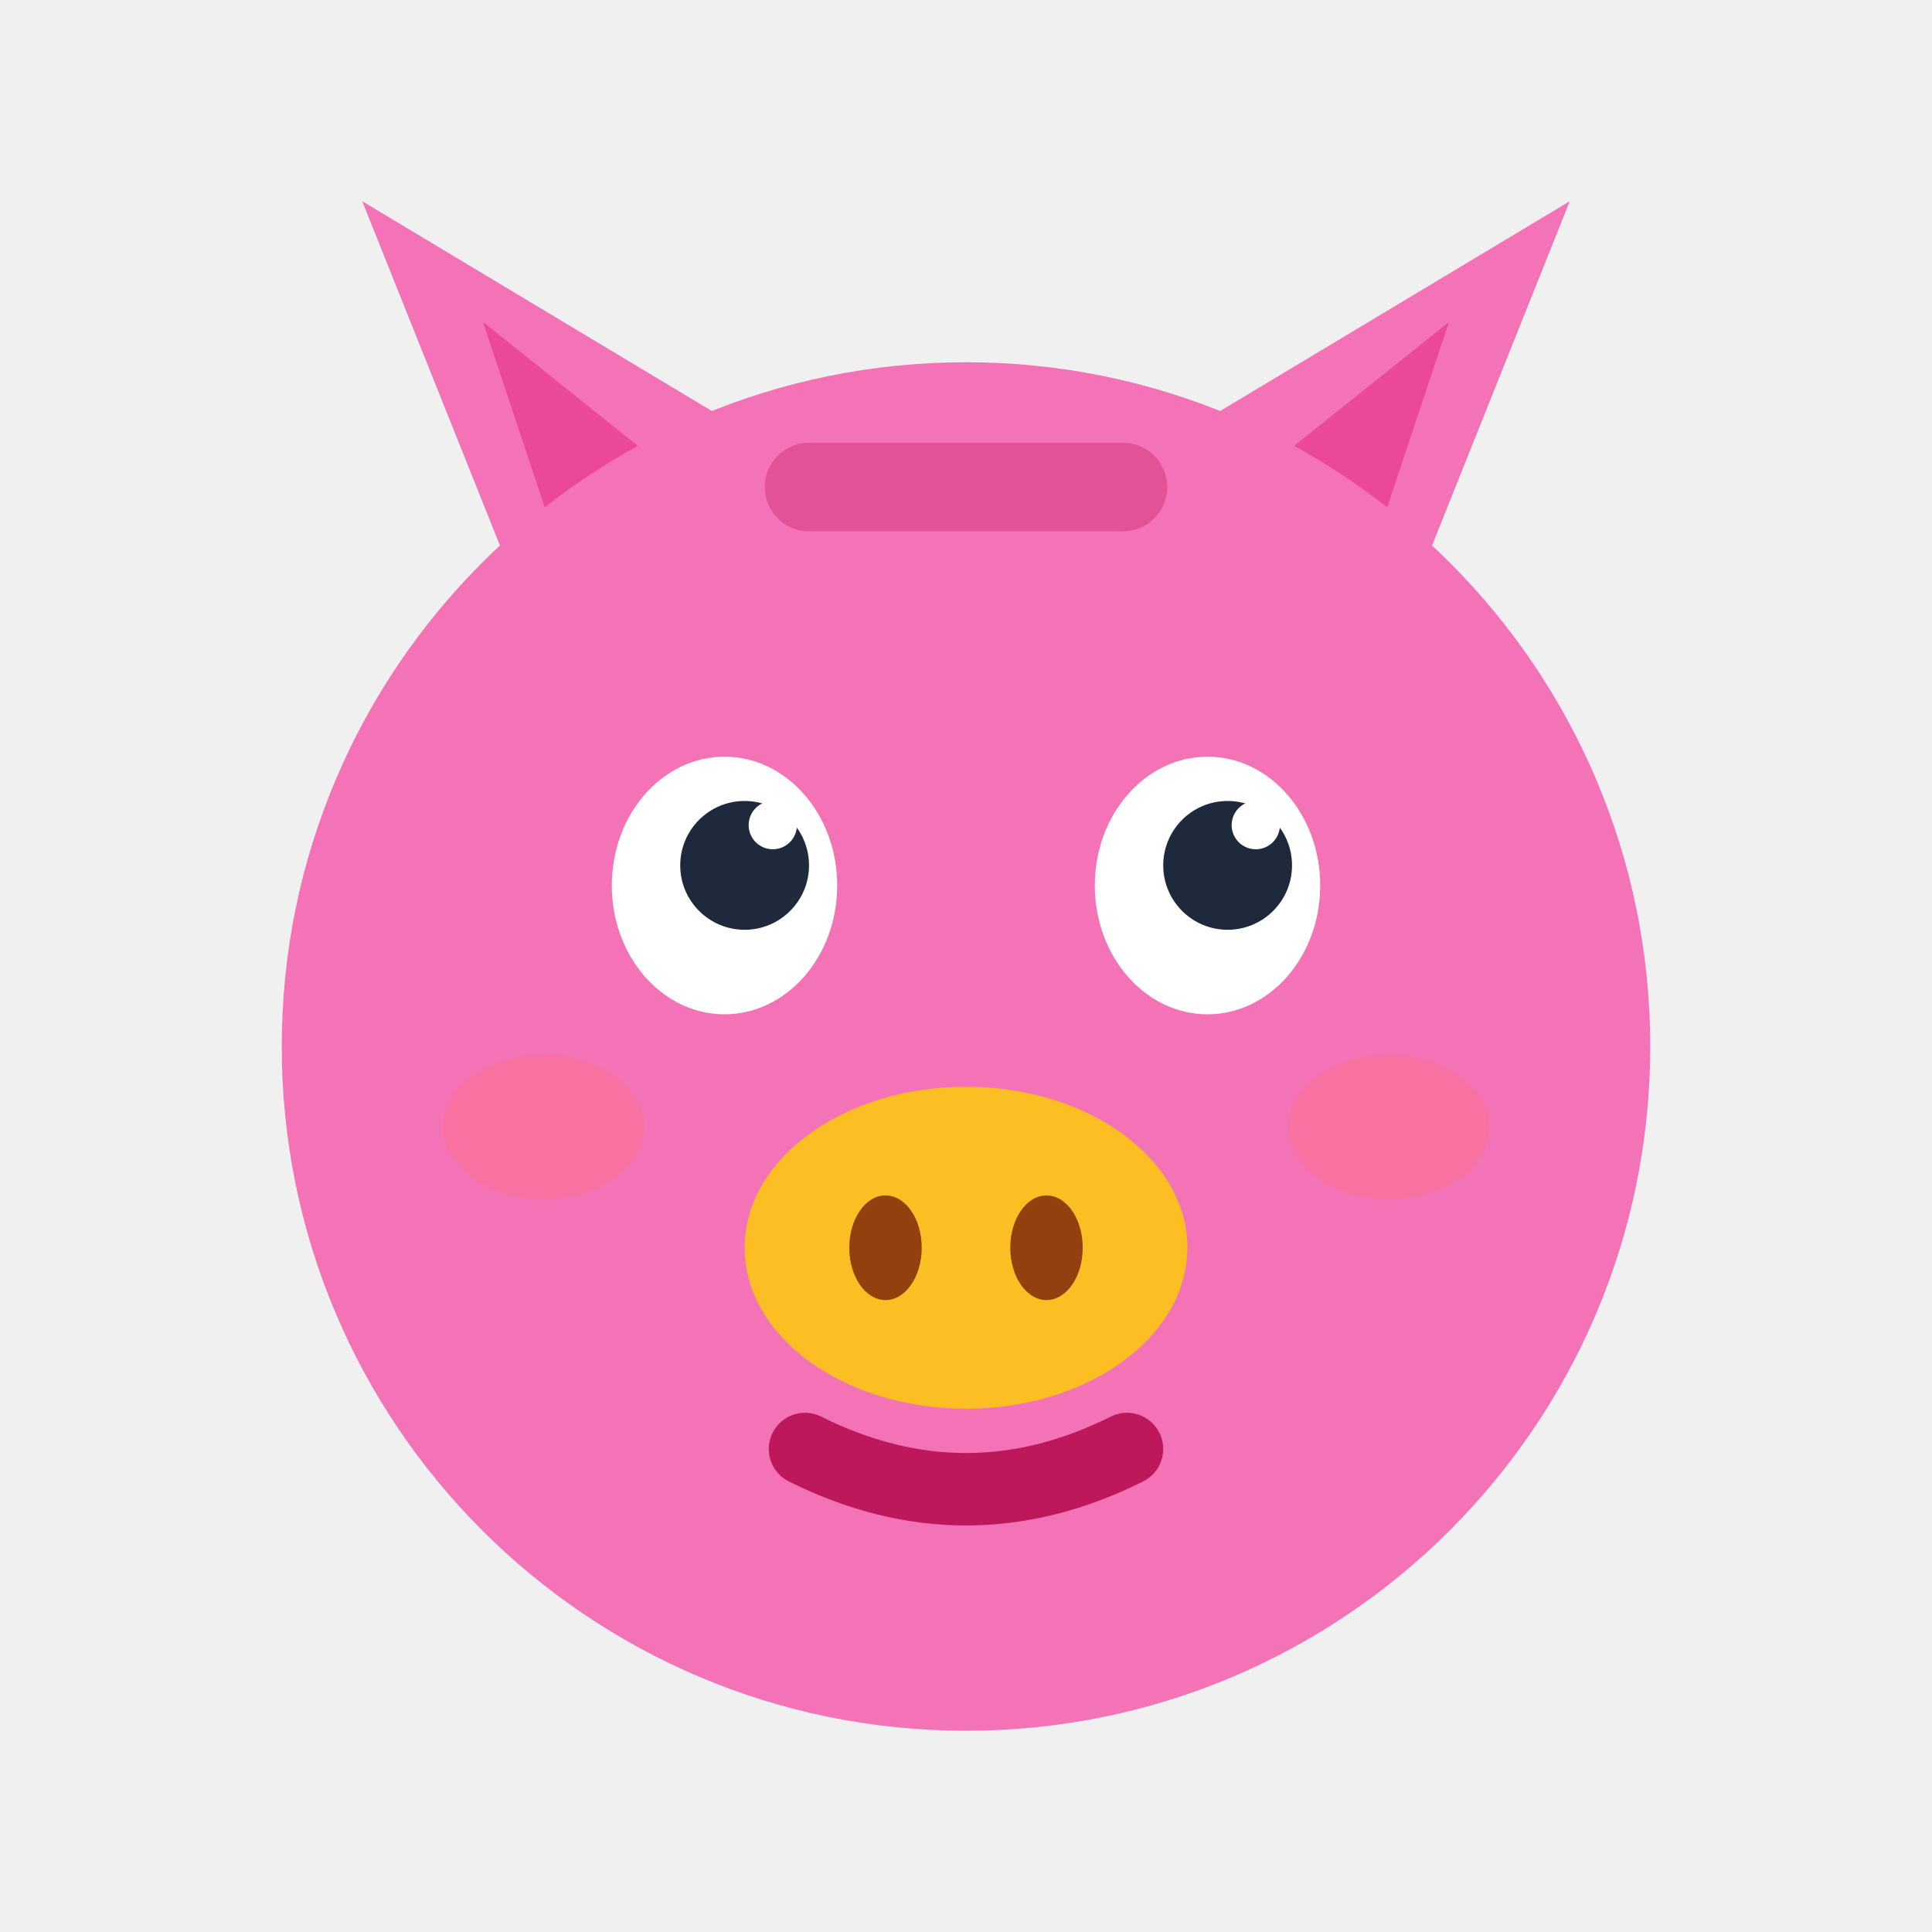
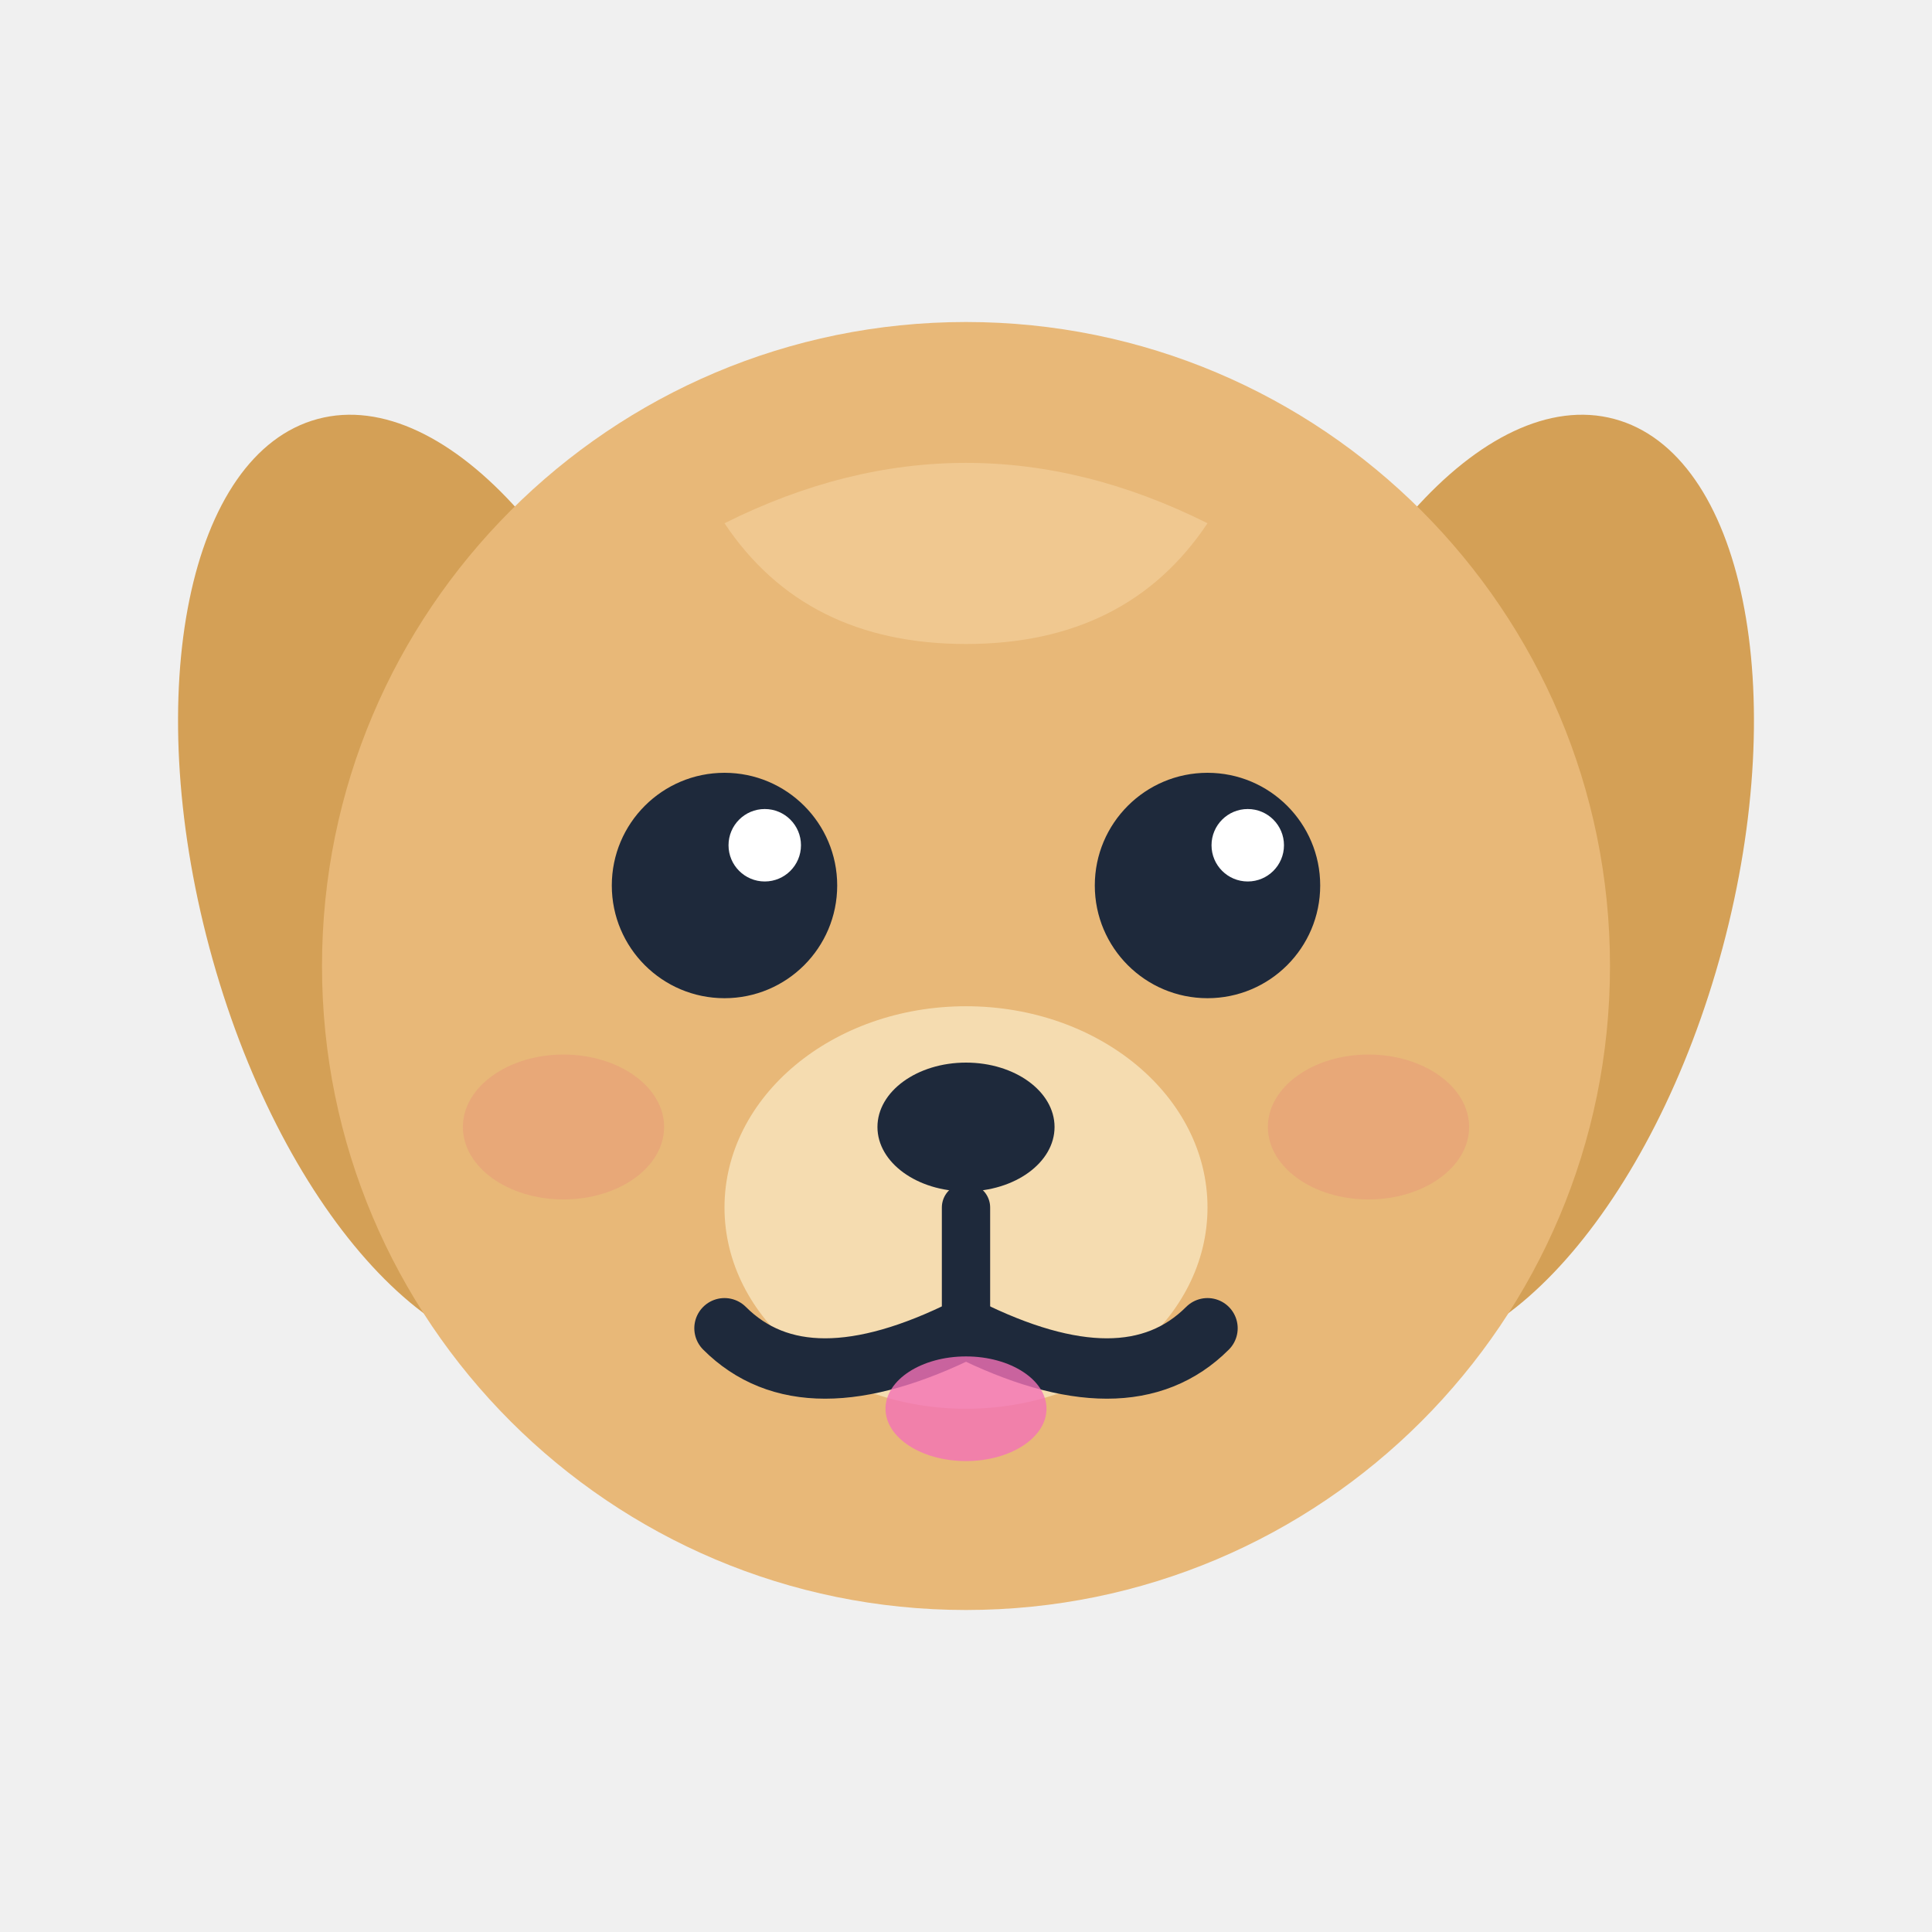
<svg xmlns="http://www.w3.org/2000/svg" width="48" height="48" viewBox="0 0 48 48" fill="none">
-   <path d="M13 15 L9 5 L19 11 Z" fill="#f472b6" />
-   <path d="M35 15 L39 5 L29 11 Z" fill="#f472b6" />
-   <path d="M14 14 L12 8 L17 12 Z" fill="#ec4899" />
-   <path d="M34 14 L36 8 L31 12 Z" fill="#ec4899" />
-   <circle cx="24" cy="26" r="17" fill="#f472b6" />
-   <rect x="19" y="11" width="10" height="2.2" rx="1.1" fill="#be185d" opacity="0.35" />
-   <ellipse cx="18" cy="22" rx="2.8" ry="3.2" fill="white" />
-   <ellipse cx="30" cy="22" rx="2.8" ry="3.2" fill="white" />
-   <circle cx="18.5" cy="21.5" r="1.6" fill="#1e293b" />
-   <circle cx="30.5" cy="21.5" r="1.6" fill="#1e293b" />
-   <circle cx="19.2" cy="20.5" r="0.6" fill="white" />
-   <circle cx="31.2" cy="20.5" r="0.6" fill="white" />
-   <ellipse cx="13.5" cy="28" rx="2.5" ry="1.8" fill="#fb7185" opacity="0.45" />
-   <ellipse cx="34.5" cy="28" rx="2.5" ry="1.8" fill="#fb7185" opacity="0.45" />
-   <ellipse cx="24" cy="31" rx="5.5" ry="4" fill="#fbbf24" />
-   <ellipse cx="22" cy="31" rx="0.9" ry="1.3" fill="#92400e" />
-   <ellipse cx="26" cy="31" rx="0.9" ry="1.3" fill="#92400e" />
-   <path d="M20 36 Q24 38 28 36" stroke="#be185d" stroke-width="1.8" stroke-linecap="round" fill="none" />
+   <ellipse cx="11" cy="22" rx="6" ry="12" fill="#d4a056" transform="rotate(-15 11 22)" />
+   <ellipse cx="37" cy="22" rx="6" ry="12" fill="#d4a056" transform="rotate(15 37 22)" />
+   <circle cx="24" cy="24" r="16" fill="#e8b878" />
+   <path d="M18 13 Q24 10 30 13 Q28 16 24 16 Q20 16 18 13 Z" fill="#f0c890" />
+   <circle cx="18" cy="22" r="2.8" fill="#1e293b" />
+   <circle cx="30" cy="22" r="2.8" fill="#1e293b" />
+   <circle cx="19" cy="21" r="0.9" fill="white" />
+   <circle cx="31" cy="21" r="0.9" fill="white" />
+   <ellipse cx="14" cy="28" rx="2.5" ry="1.8" fill="#e89878" opacity="0.5" />
+   <ellipse cx="34" cy="28" rx="2.5" ry="1.8" fill="#e89878" opacity="0.5" />
+   <ellipse cx="24" cy="30" rx="6" ry="5" fill="#f5dcb0" />
+   <ellipse cx="24" cy="28" rx="2.2" ry="1.6" fill="#1e293b" />
+   <path d="M24 30 L24 33" stroke="#1e293b" stroke-width="1.2" stroke-linecap="round" fill="none" />
+   <path d="M24 33 Q20 35 18 33" stroke="#1e293b" stroke-width="1.5" stroke-linecap="round" fill="none" />
+   <path d="M24 33 Q28 35 30 33" stroke="#1e293b" stroke-width="1.5" stroke-linecap="round" fill="none" />
+   <ellipse cx="24" cy="35" rx="2" ry="1.3" fill="#f472b6" opacity="0.8" />
</svg>
